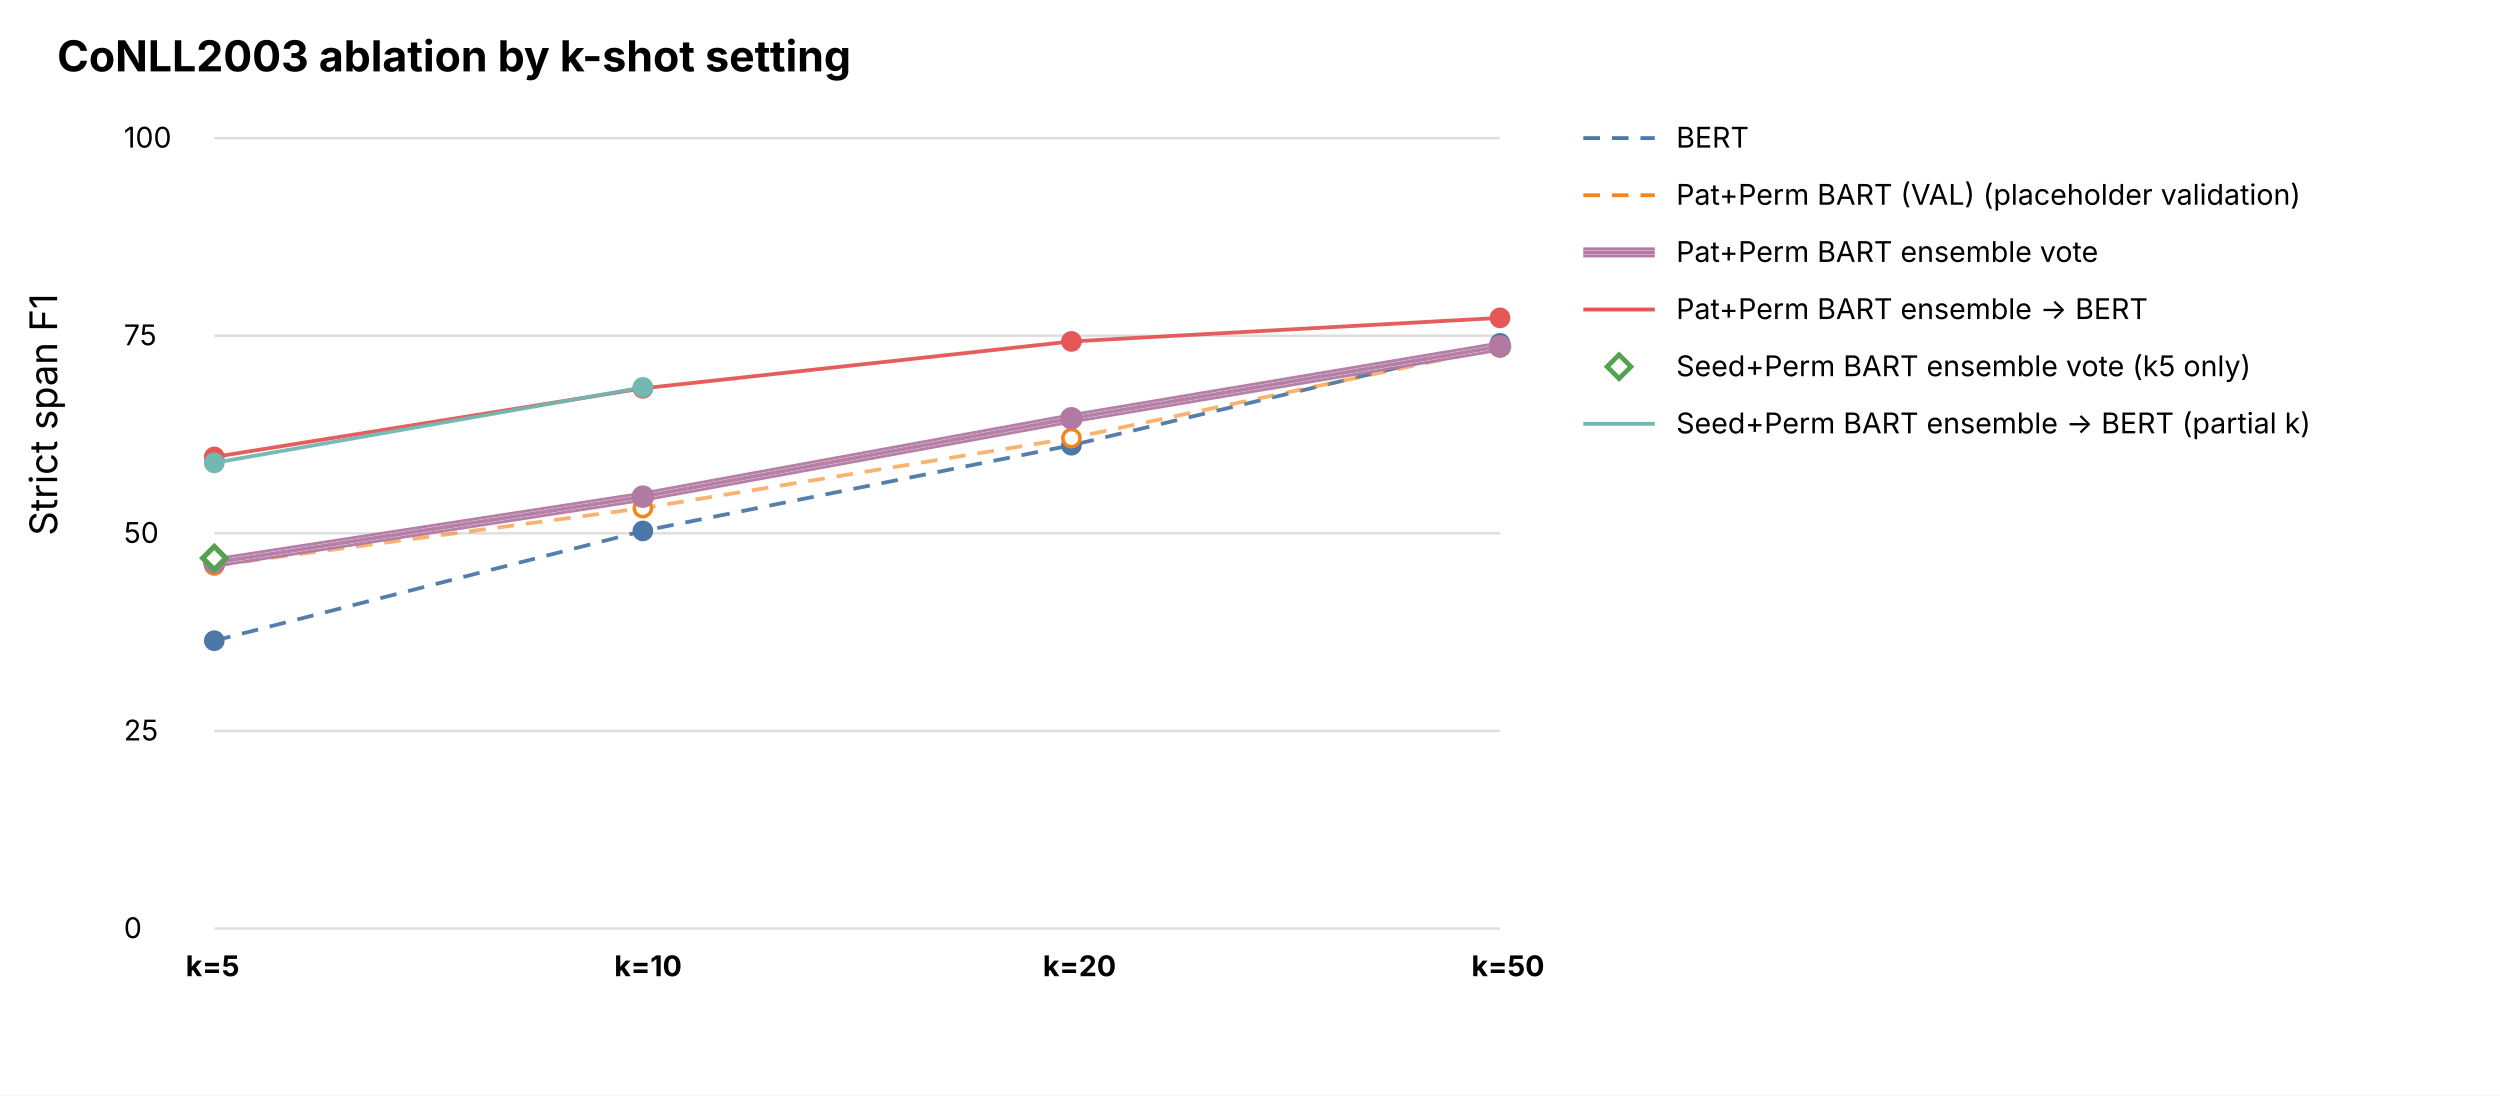
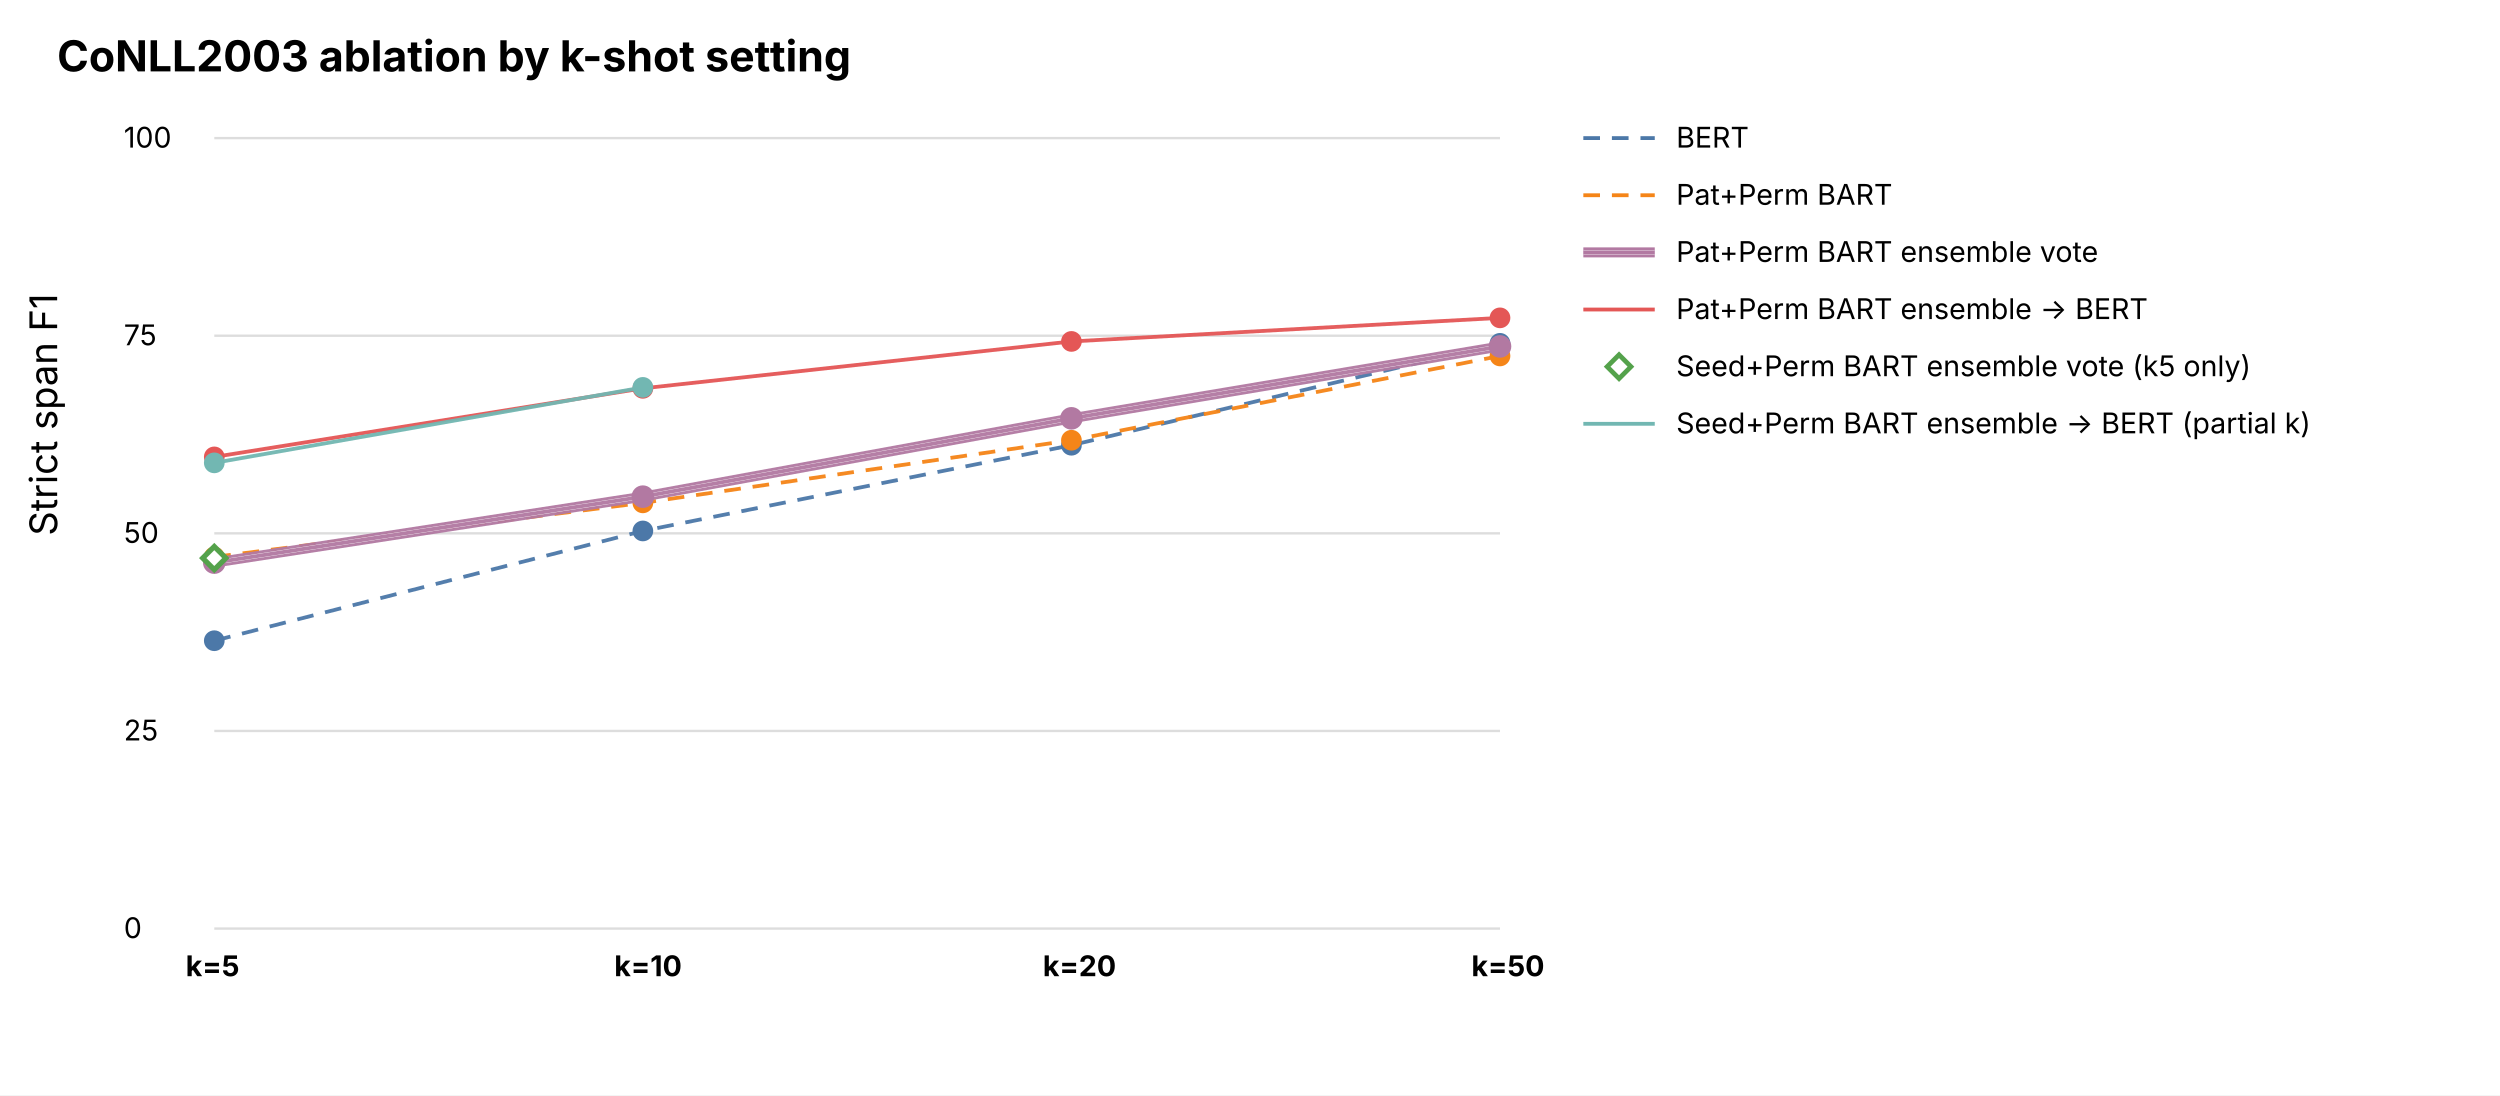
<svg xmlns="http://www.w3.org/2000/svg" width="1050" height="460" viewBox="0 0 1050 460">
  <style>text { font-family: Inter, Arial, sans-serif; }</style>
  <rect width="100%" height="100%" fill="white" />
  <text x="24" y="30" font-family="Inter, Arial, sans-serif" font-size="18" font-weight="700">CoNLL2003 ablation by k-shot setting</text>
  <text x="24" y="225" font-family="Inter, Arial, sans-serif" font-size="16" transform="rotate(-90 24 225)">Strict span F1</text>
  <line x1="90" y1="390.0" x2="630" y2="390.0" stroke="#DDDDDD" stroke-width="1" />
  <text x="52" y="394.0" font-family="Inter, Arial, sans-serif" font-size="12">0</text>
  <line x1="90" y1="307.0" x2="630" y2="307.0" stroke="#DDDDDD" stroke-width="1" />
  <text x="52" y="311.0" font-family="Inter, Arial, sans-serif" font-size="12">25</text>
  <line x1="90" y1="224.0" x2="630" y2="224.0" stroke="#DDDDDD" stroke-width="1" />
  <text x="52" y="228.0" font-family="Inter, Arial, sans-serif" font-size="12">50</text>
  <line x1="90" y1="141.0" x2="630" y2="141.0" stroke="#DDDDDD" stroke-width="1" />
  <text x="52" y="145.0" font-family="Inter, Arial, sans-serif" font-size="12">75</text>
  <line x1="90" y1="58.0" x2="630" y2="58.0" stroke="#DDDDDD" stroke-width="1" />
  <text x="52" y="62.0" font-family="Inter, Arial, sans-serif" font-size="12">100</text>
  <text x="78.0" y="410" font-family="Inter, Arial, sans-serif" font-size="12" font-weight="700">k=5</text>
  <text x="258.0" y="410" font-family="Inter, Arial, sans-serif" font-size="12" font-weight="700">k=10</text>
  <text x="438.0" y="410" font-family="Inter, Arial, sans-serif" font-size="12" font-weight="700">k=20</text>
  <text x="618.0" y="410" font-family="Inter, Arial, sans-serif" font-size="12" font-weight="700">k=50</text>
  <path d="M 90.0 269.1 L 270.0 223.0 L 450.0 187.0 L 630.0 144.2" fill="none" stroke="#4C78A8" stroke-width="1.6" stroke-opacity="0.95" stroke-dasharray="7 5" />
  <circle cx="90.0" cy="269.1" r="3.6" fill="#4C78A8" stroke="#4C78A8" stroke-width="1.5" />
  <circle cx="270.0" cy="223.0" r="3.6" fill="#4C78A8" stroke="#4C78A8" stroke-width="1.5" />
  <circle cx="450.0" cy="187.0" r="3.6" fill="#4C78A8" stroke="#4C78A8" stroke-width="1.5" />
  <circle cx="630.0" cy="144.2" r="3.6" fill="#4C78A8" stroke="#4C78A8" stroke-width="1.5" />
  <line x1="665" y1="58" x2="695" y2="58" stroke="#4C78A8" stroke-width="1.6" stroke-dasharray="7 5" />
  <text x="704" y="62" font-family="Inter, Arial, sans-serif" font-size="12">BERT</text>
-   <path d="M 90.0 237.5 L 270.0 213.4 L 450.0 184.0 L 630.0 145.9" fill="none" stroke="#F58518" stroke-width="1.6" stroke-opacity="0.62" stroke-dasharray="7 5" />
-   <circle cx="90.0" cy="237.5" r="3.6" fill="white" stroke="#F58518" stroke-width="1.5" />
-   <circle cx="270.0" cy="213.4" r="3.6" fill="white" stroke="#F58518" stroke-width="1.5" />
-   <circle cx="450.0" cy="184.0" r="3.6" fill="white" stroke="#F58518" stroke-width="1.5" />
-   <circle cx="630.0" cy="145.9" r="3.6" fill="white" stroke="#F58518" stroke-width="1.5" />
+   <path d="M 90.0 233.9 L 270.0 211.2 L 450.0 184.9 L 630.0 149.5" fill="none" stroke="#F58518" stroke-width="1.6" stroke-opacity="0.95" stroke-dasharray="7 5" />
+   <circle cx="90.0" cy="233.9" r="3.6" fill="#F58518" stroke="#F58518" stroke-width="1.5" />
+   <circle cx="270.0" cy="211.2" r="3.6" fill="#F58518" stroke="#F58518" stroke-width="1.5" />
+   <circle cx="450.0" cy="184.9" r="3.6" fill="#F58518" stroke="#F58518" stroke-width="1.5" />
+   <circle cx="630.0" cy="149.5" r="3.6" fill="#F58518" stroke="#F58518" stroke-width="1.5" />
  <line x1="665" y1="82" x2="695" y2="82" stroke="#F58518" stroke-width="1.6" stroke-dasharray="7 5" />
-   <text x="704" y="86" font-family="Inter, Arial, sans-serif" font-size="12">Pat+Perm BART (VAL) (placeholder validation)</text>
+   <text x="704" y="86" font-family="Inter, Arial, sans-serif" font-size="12">Pat+Perm BART</text>
  <path d="M 90.0 236.3 L 270.0 208.6 L 450.0 175.7 L 630.0 145.5" fill="none" stroke="#B279A2" stroke-width="4.2" stroke-opacity="0.95" />
  <path d="M 90.0 236.3 L 270.0 208.6 L 450.0 175.7 L 630.0 145.5" fill="none" stroke="white" stroke-width="1.8" stroke-opacity="0.95" />
  <path d="M 90.0 236.3 L 270.0 208.6 L 450.0 175.7 L 630.0 145.5" fill="none" stroke="#B279A2" stroke-width="1.6" stroke-opacity="0.95" />
  <circle cx="90.0" cy="236.3" r="4.0" fill="#B279A2" stroke="#B279A2" stroke-width="1.5" />
  <circle cx="270.0" cy="208.6" r="4.0" fill="#B279A2" stroke="#B279A2" stroke-width="1.5" />
  <circle cx="450.0" cy="175.7" r="4.0" fill="#B279A2" stroke="#B279A2" stroke-width="1.5" />
  <circle cx="630.0" cy="145.5" r="4.0" fill="#B279A2" stroke="#B279A2" stroke-width="1.5" />
  <line x1="665" y1="106" x2="695" y2="106" stroke="#B279A2" stroke-width="4.2" />
  <line x1="665" y1="106" x2="695" y2="106" stroke="white" stroke-width="1.8" />
  <line x1="665" y1="106" x2="695" y2="106" stroke="#B279A2" stroke-width="1.6" />
  <text x="704" y="110" font-family="Inter, Arial, sans-serif" font-size="12">Pat+Perm BART ensemble vote</text>
  <path d="M 90.0 191.9 L 270.0 163.1 L 450.0 143.4 L 630.0 133.5" fill="none" stroke="#E45756" stroke-width="1.6" stroke-opacity="0.95" />
  <circle cx="90.0" cy="191.9" r="3.6" fill="#E45756" stroke="#E45756" stroke-width="1.5" />
  <circle cx="270.0" cy="163.1" r="3.6" fill="#E45756" stroke="#E45756" stroke-width="1.5" />
  <circle cx="450.0" cy="143.4" r="3.6" fill="#E45756" stroke="#E45756" stroke-width="1.5" />
  <circle cx="630.0" cy="133.5" r="3.6" fill="#E45756" stroke="#E45756" stroke-width="1.5" />
  <line x1="665" y1="130" x2="695" y2="130" stroke="#E45756" stroke-width="1.6" />
  <text x="704" y="134" font-family="Inter, Arial, sans-serif" font-size="12">Pat+Perm BART ensemble → BERT</text>
  <polygon points="90.0,229.4 95.0,234.4 90.0,239.4 85.0,234.4" fill="#54A24B" stroke="#54A24B" stroke-width="2" />
  <polygon points="90.0,231.8 92.6,234.4 90.0,237.0 87.4,234.4" fill="white" stroke="white" stroke-width="1" />
  <polygon points="680,149 685,154 680,159 675,154" fill="white" stroke="#54A24B" stroke-width="2" />
  <text x="704" y="158" font-family="Inter, Arial, sans-serif" font-size="12">Seed+Perm BART ensemble vote (k5 only)</text>
  <path d="M 90.0 194.4 L 270.0 162.7" fill="none" stroke="#72B7B2" stroke-width="1.6" stroke-opacity="0.95" />
  <circle cx="90.0" cy="194.4" r="3.6" fill="#72B7B2" stroke="#72B7B2" stroke-width="1.5" />
  <circle cx="270.0" cy="162.7" r="3.6" fill="#72B7B2" stroke="#72B7B2" stroke-width="1.5" />
  <line x1="665" y1="178" x2="695" y2="178" stroke="#72B7B2" stroke-width="1.6" />
  <text x="704" y="182" font-family="Inter, Arial, sans-serif" font-size="12">Seed+Perm BART ensemble → BERT (partial k)</text>
</svg>
